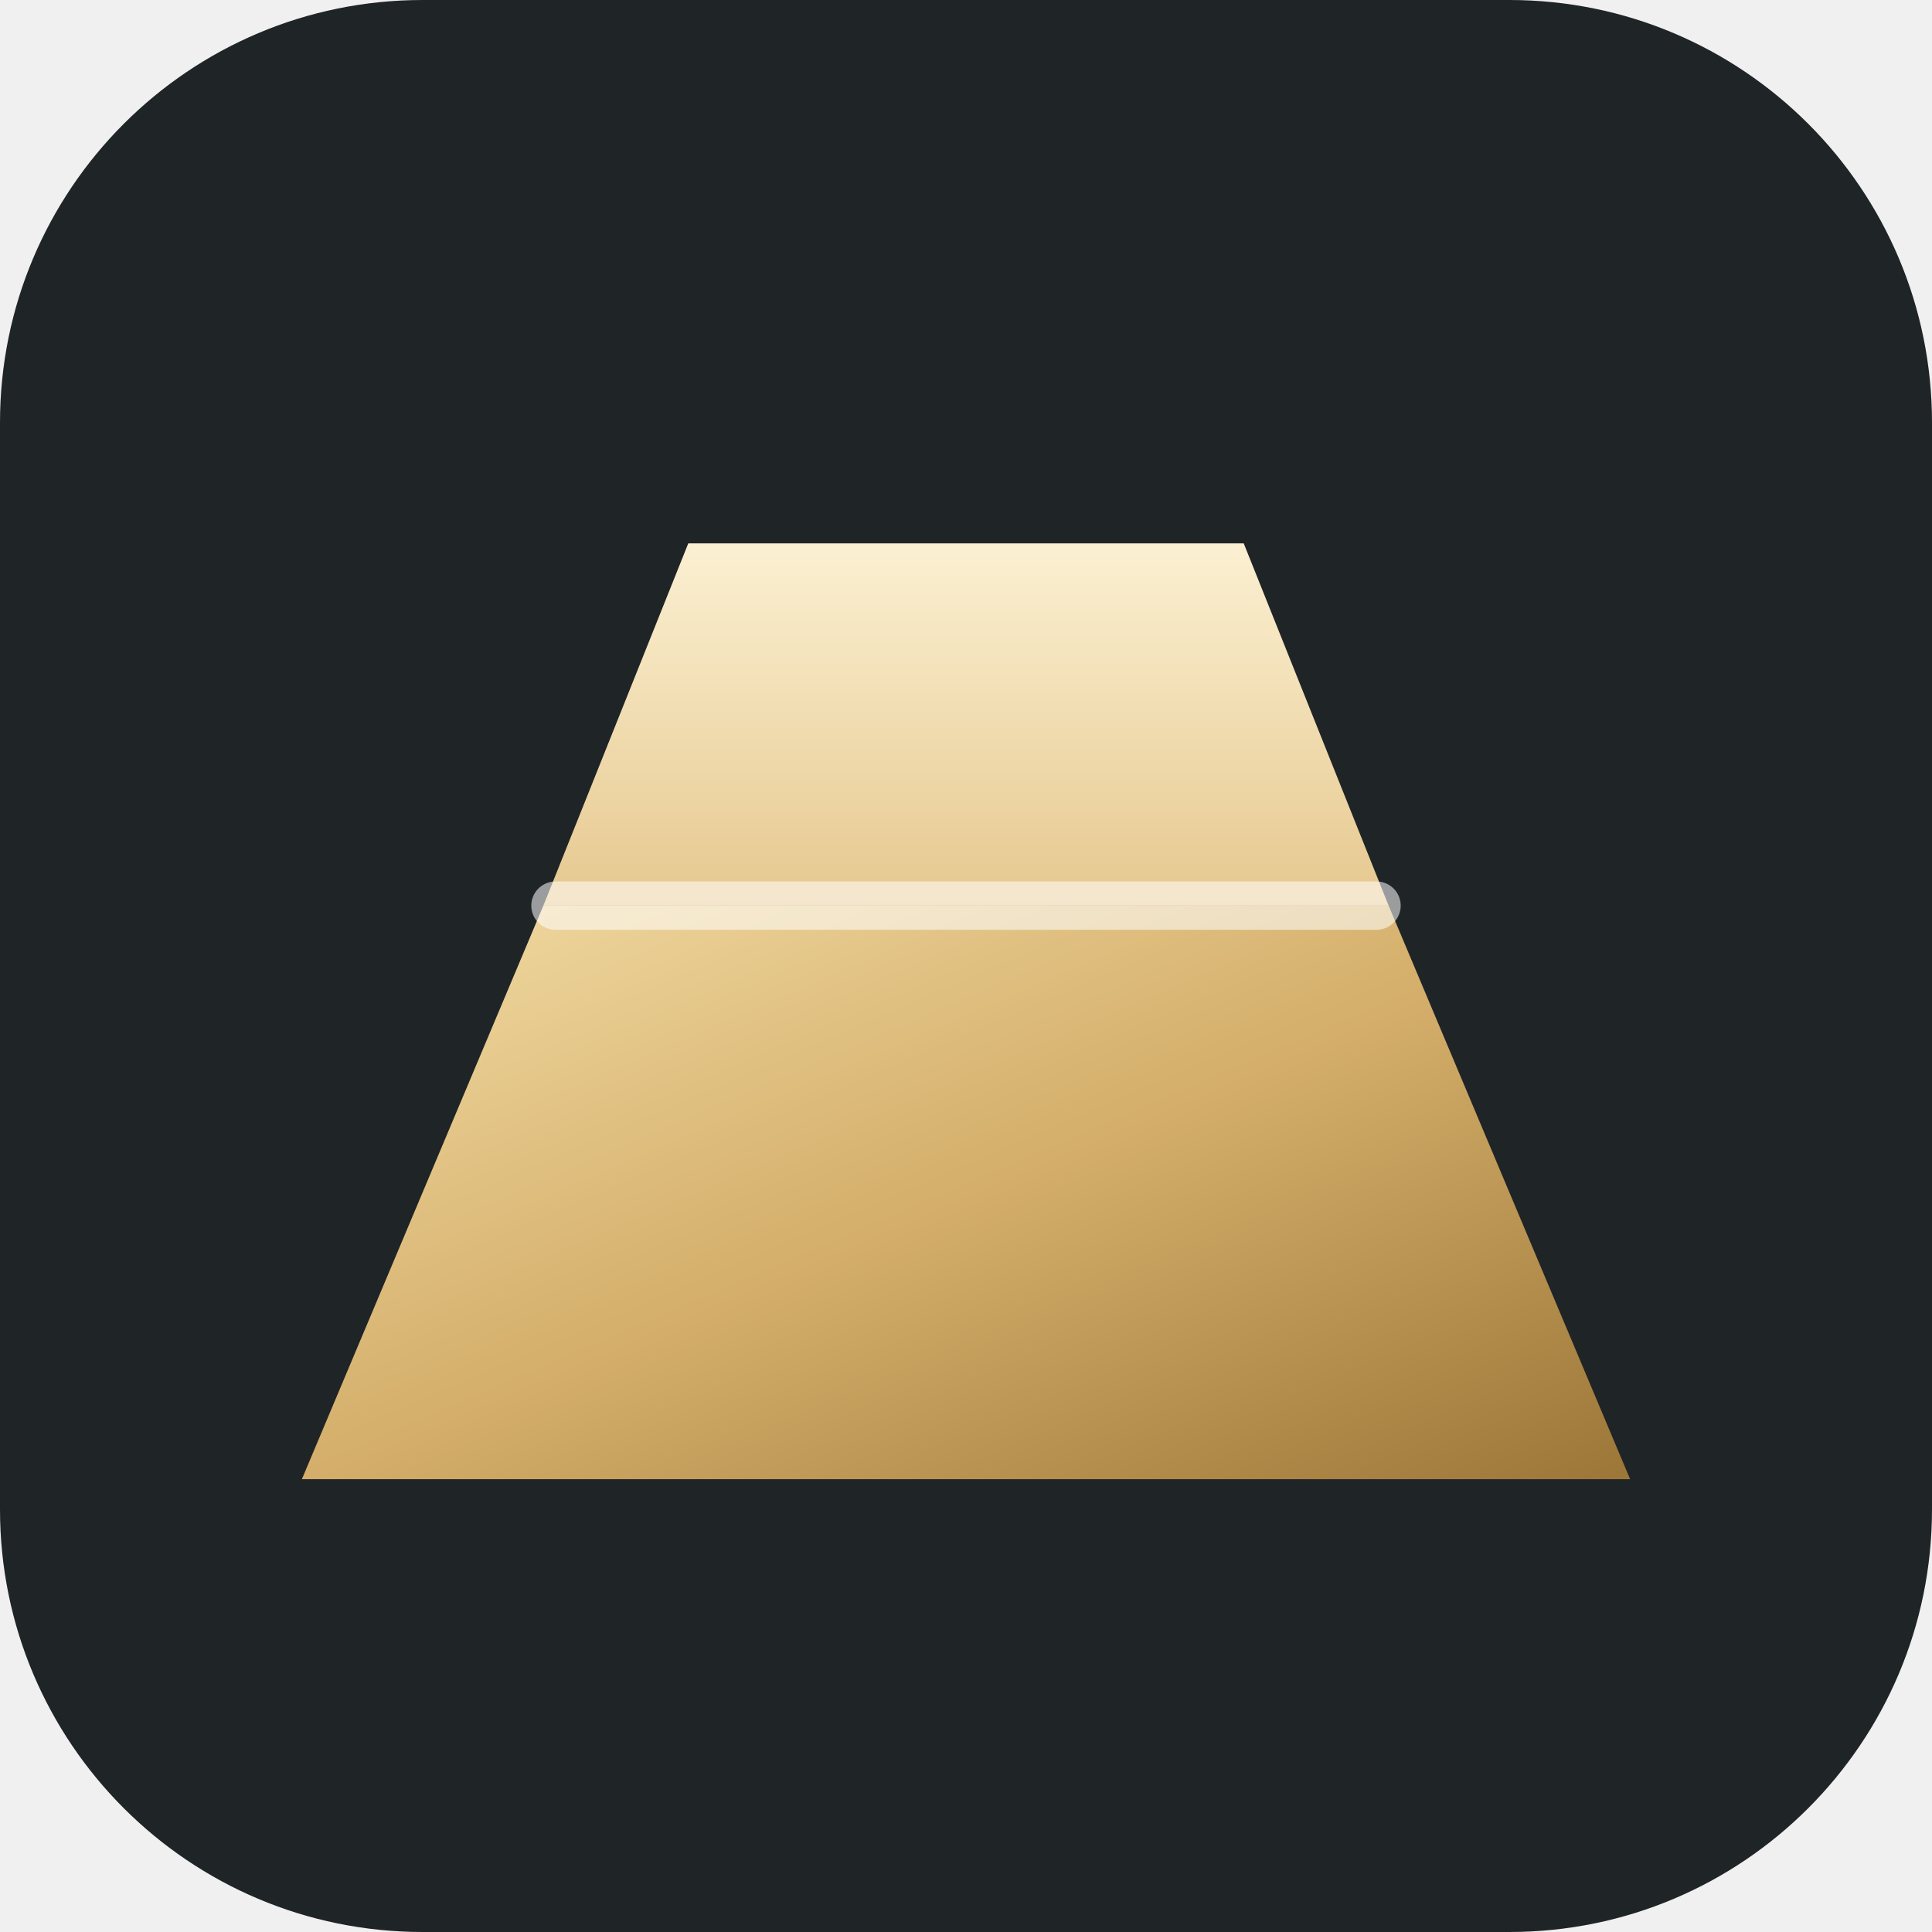
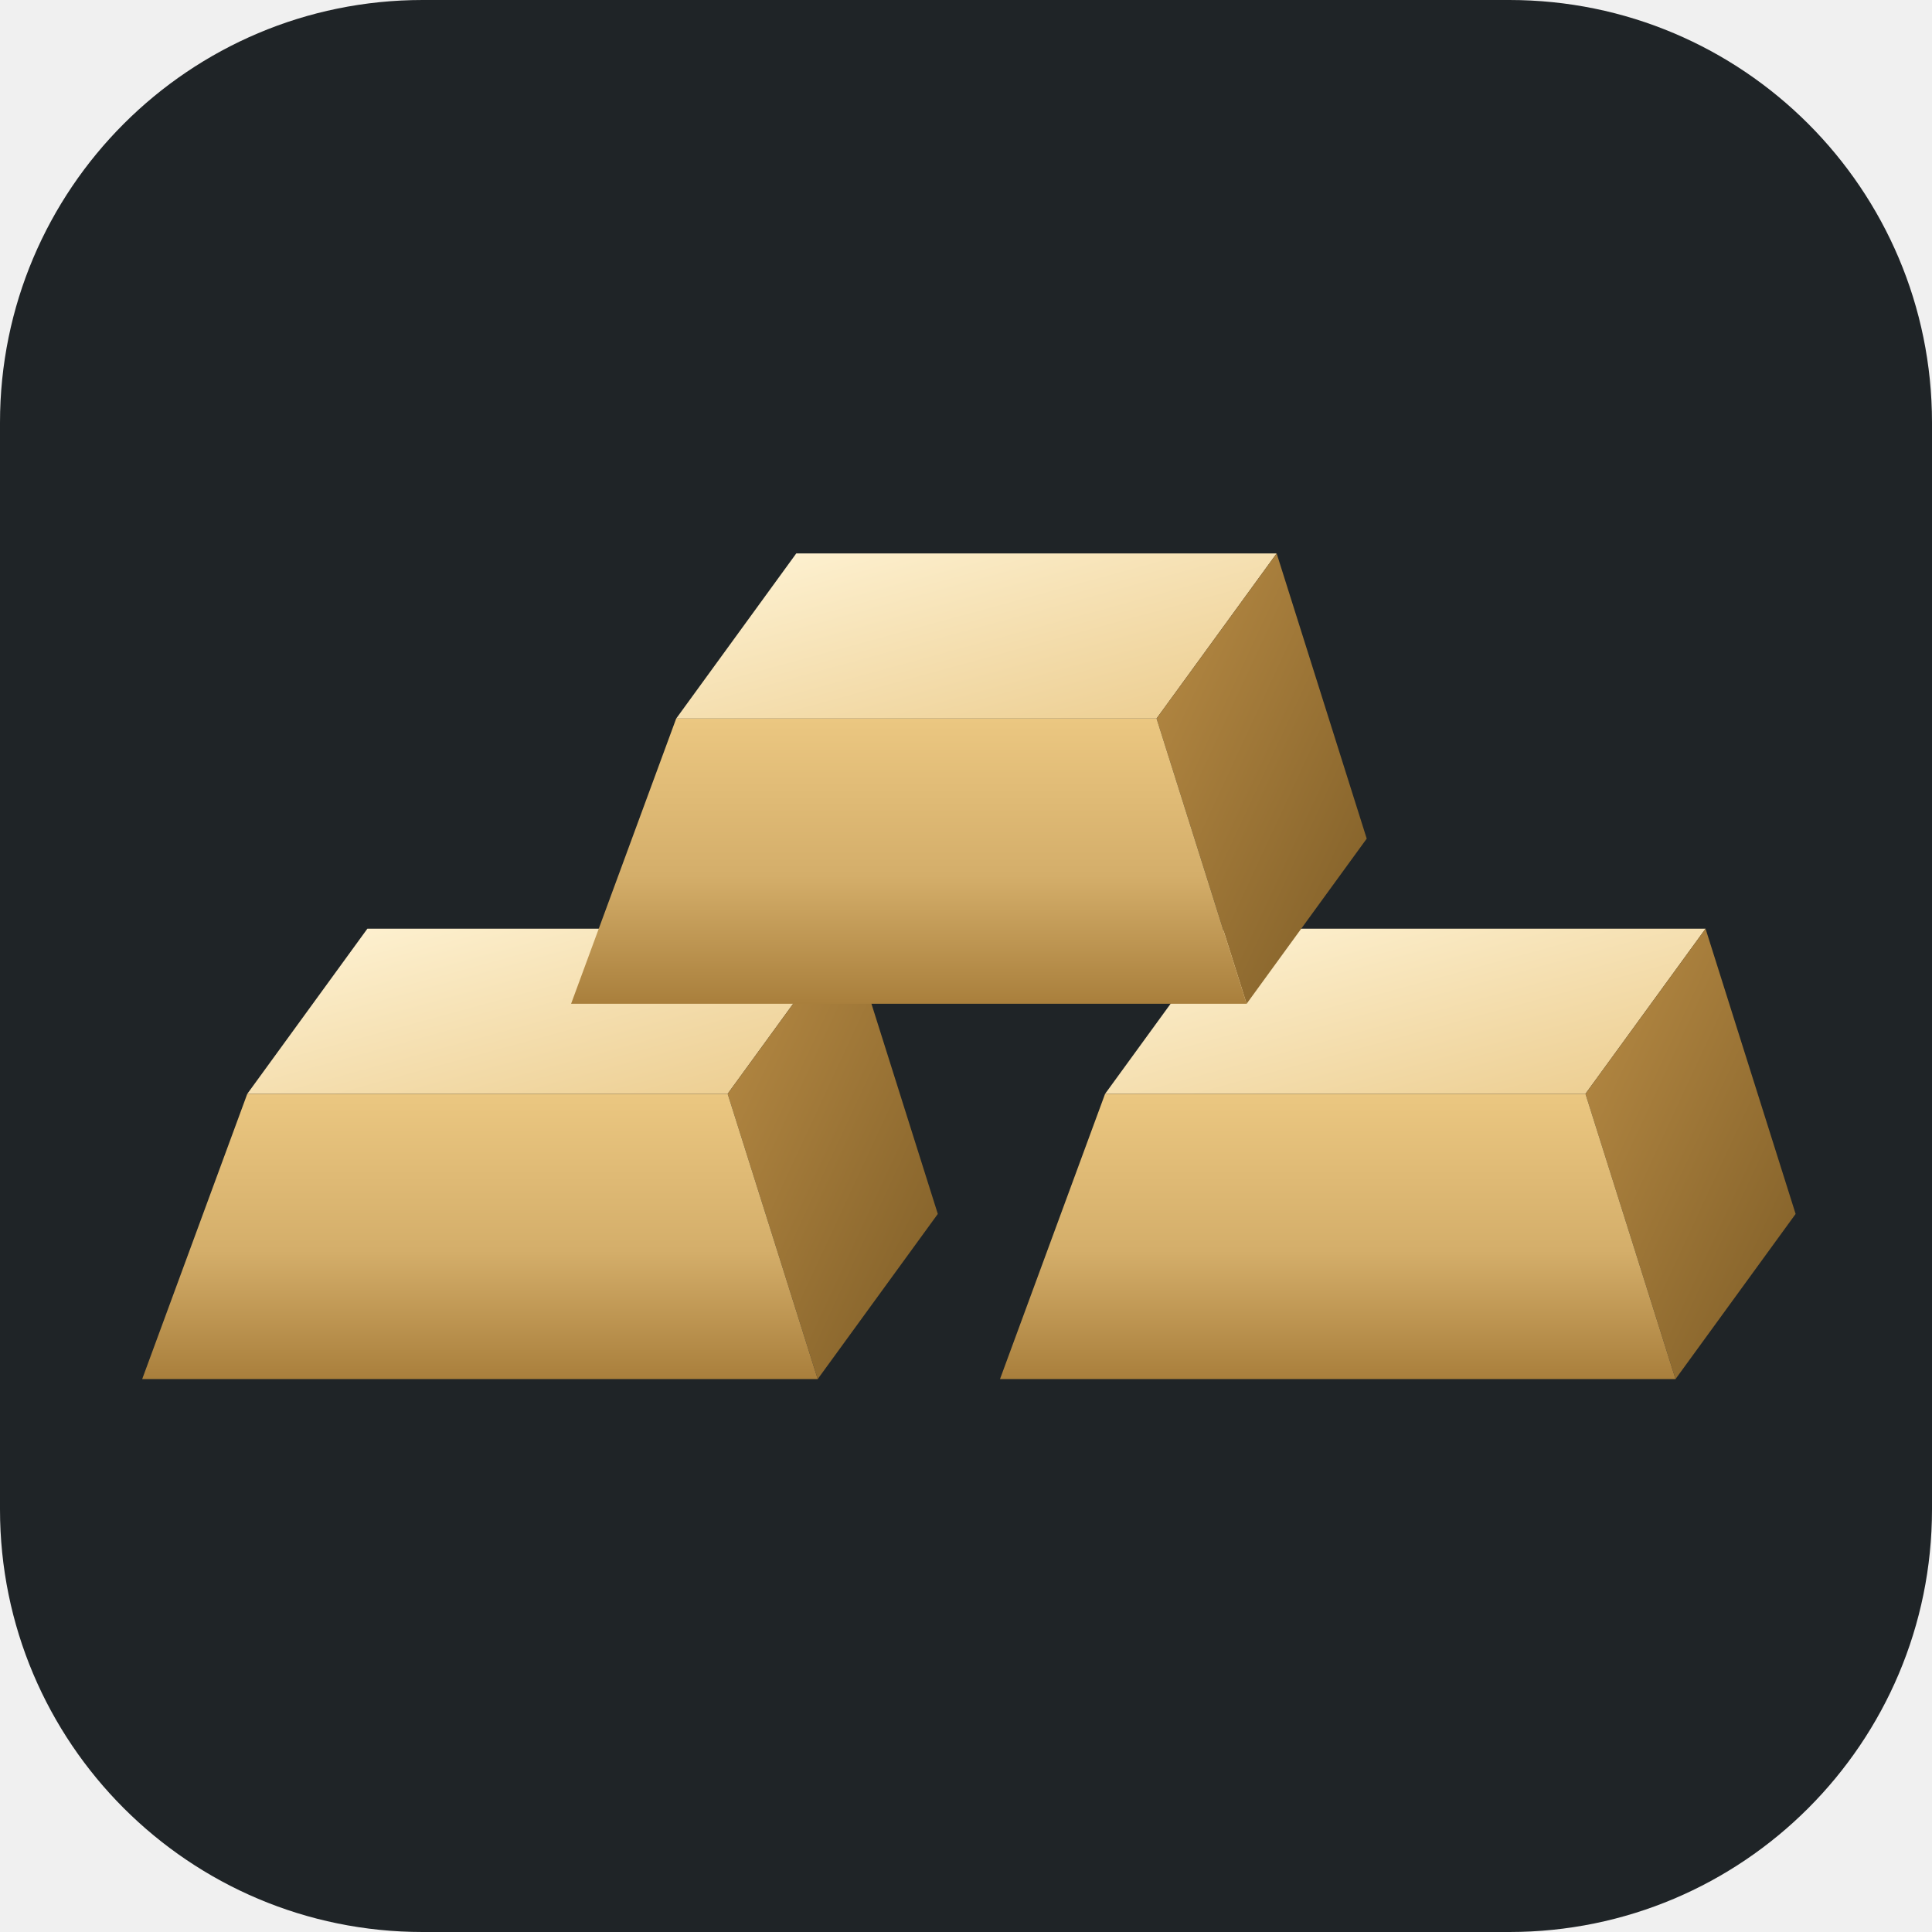
<svg xmlns="http://www.w3.org/2000/svg" viewBox="0 0 32 32">
  <defs>
-     <linearGradient id="f" x1="0" y1="0" x2="1" y2="1">
-       <stop offset="0" stop-color="#F3DDA6" />
-       <stop offset=".5" stop-color="#D4AE6A" />
-       <stop offset="1" stop-color="#9C7637" />
+     <linearGradient id="t" x1="0" y1="0" x2="1" y2="1">
+       <stop offset="0" stop-color="#FFF4D6" />
+       <stop offset="1" stop-color="#EBCB8C" />
    </linearGradient>
-     <linearGradient id="t" x1="0" y1="0" x2="0" y2="1">
-       <stop offset="0" stop-color="#FBF0D2" />
-       <stop offset="1" stop-color="#E6C88F" />
+     <linearGradient id="s" x1="0" y1="0" x2="1" y2="1">
+       <stop offset="0" stop-color="#B98C45" />
+       <stop offset="1" stop-color="#7E5D27" />
    </linearGradient>
+     <linearGradient id="f" x1="0" y1="0" x2="0" y2="1">
+       <stop offset="0" stop-color="#EBC781" />
+       <stop offset=".55" stop-color="#D4AE6A" />
+       <stop offset="1" stop-color="#A97F3C" />
+     </linearGradient>
+     <g id="b">
+       <path d="M12 21h32l8-11H20Z" fill="url(#t)" />
+       <path d="M44 21l8-11 6 19-8 11Z" fill="url(#s)" />
+       <path d="M5 40h45l-6-19H12Z" fill="url(#f)" />
+     </g>
  </defs>
  <rect width="32" height="32" rx="7" fill="#1F2427" />
-   <g transform="translate(4 6)">
-     <path d="M5 9l2.4-6h9.2L19 9Z" fill="url(#t)" />
-     <path d="M1 18.5h22l-4-9.5H5Z" fill="url(#f)" />
-     <path d="M5.2 9h13.6" stroke="#fff" stroke-opacity=".55" stroke-width=".8" stroke-linecap="round" />
+   <g transform="translate(2 8.9) scale(.444)">
+     <use href="#b" transform="translate(-2 9) scale(.56)" />
+     <use href="#b" transform="translate(30 9) scale(.56)" />
+     <use href="#b" transform="translate(14 -5) scale(.56)" />
  </g>
</svg>
